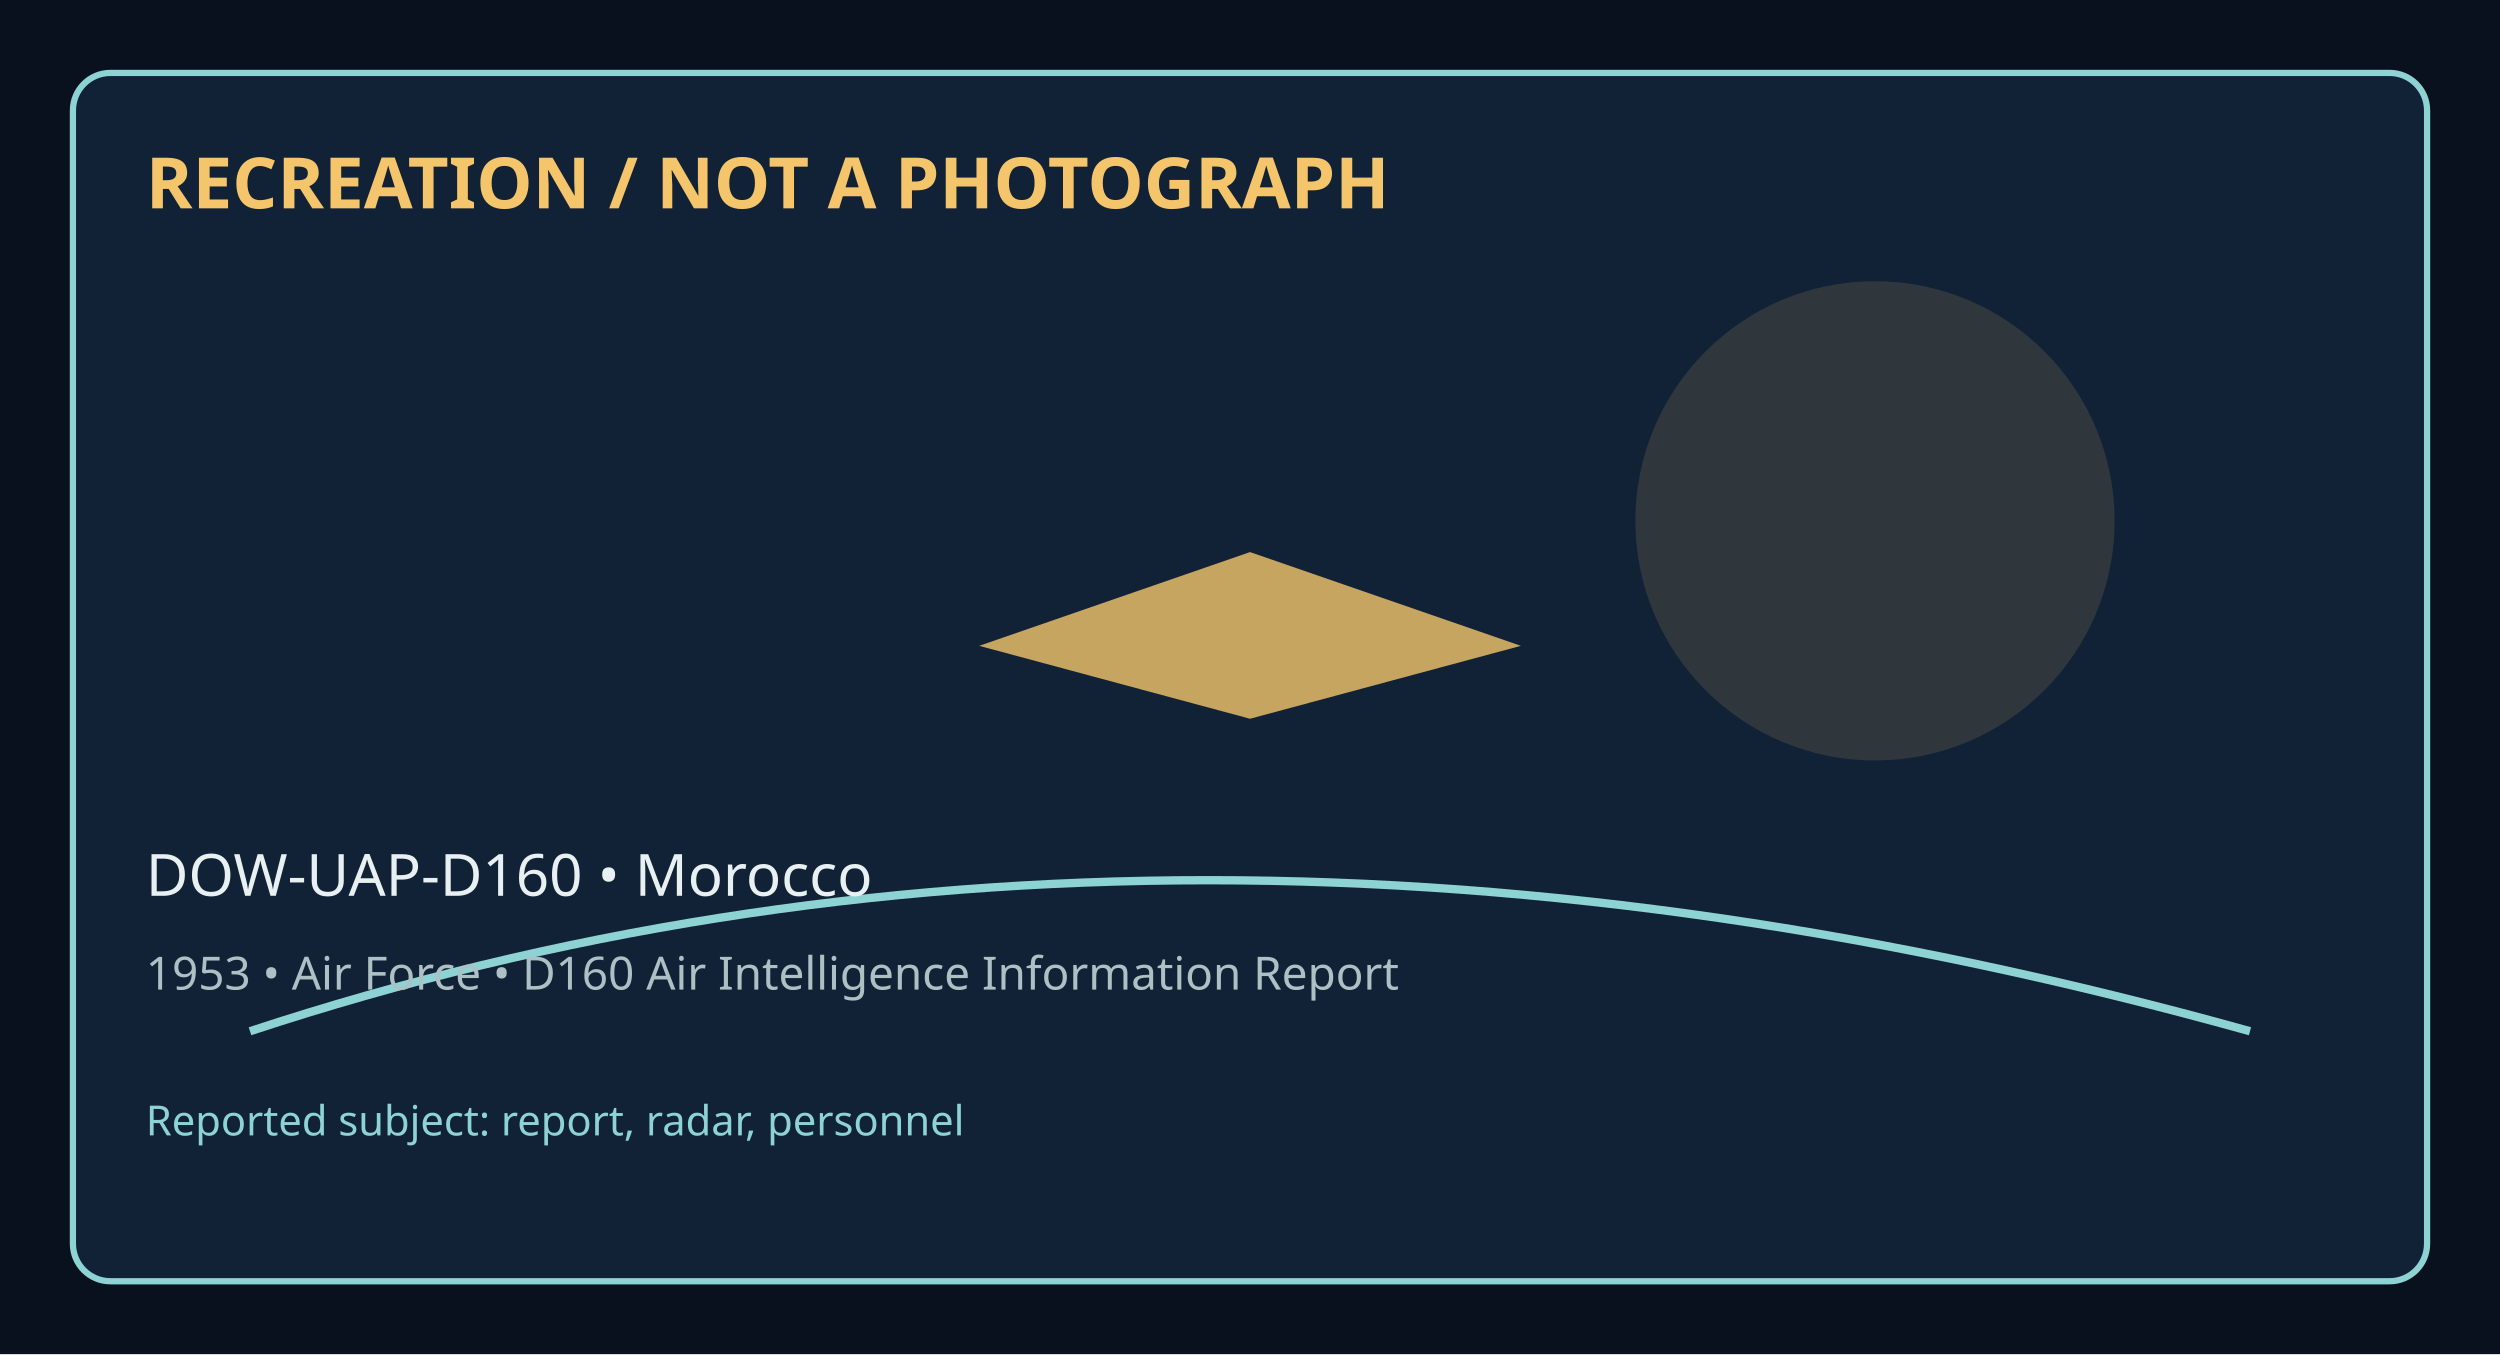
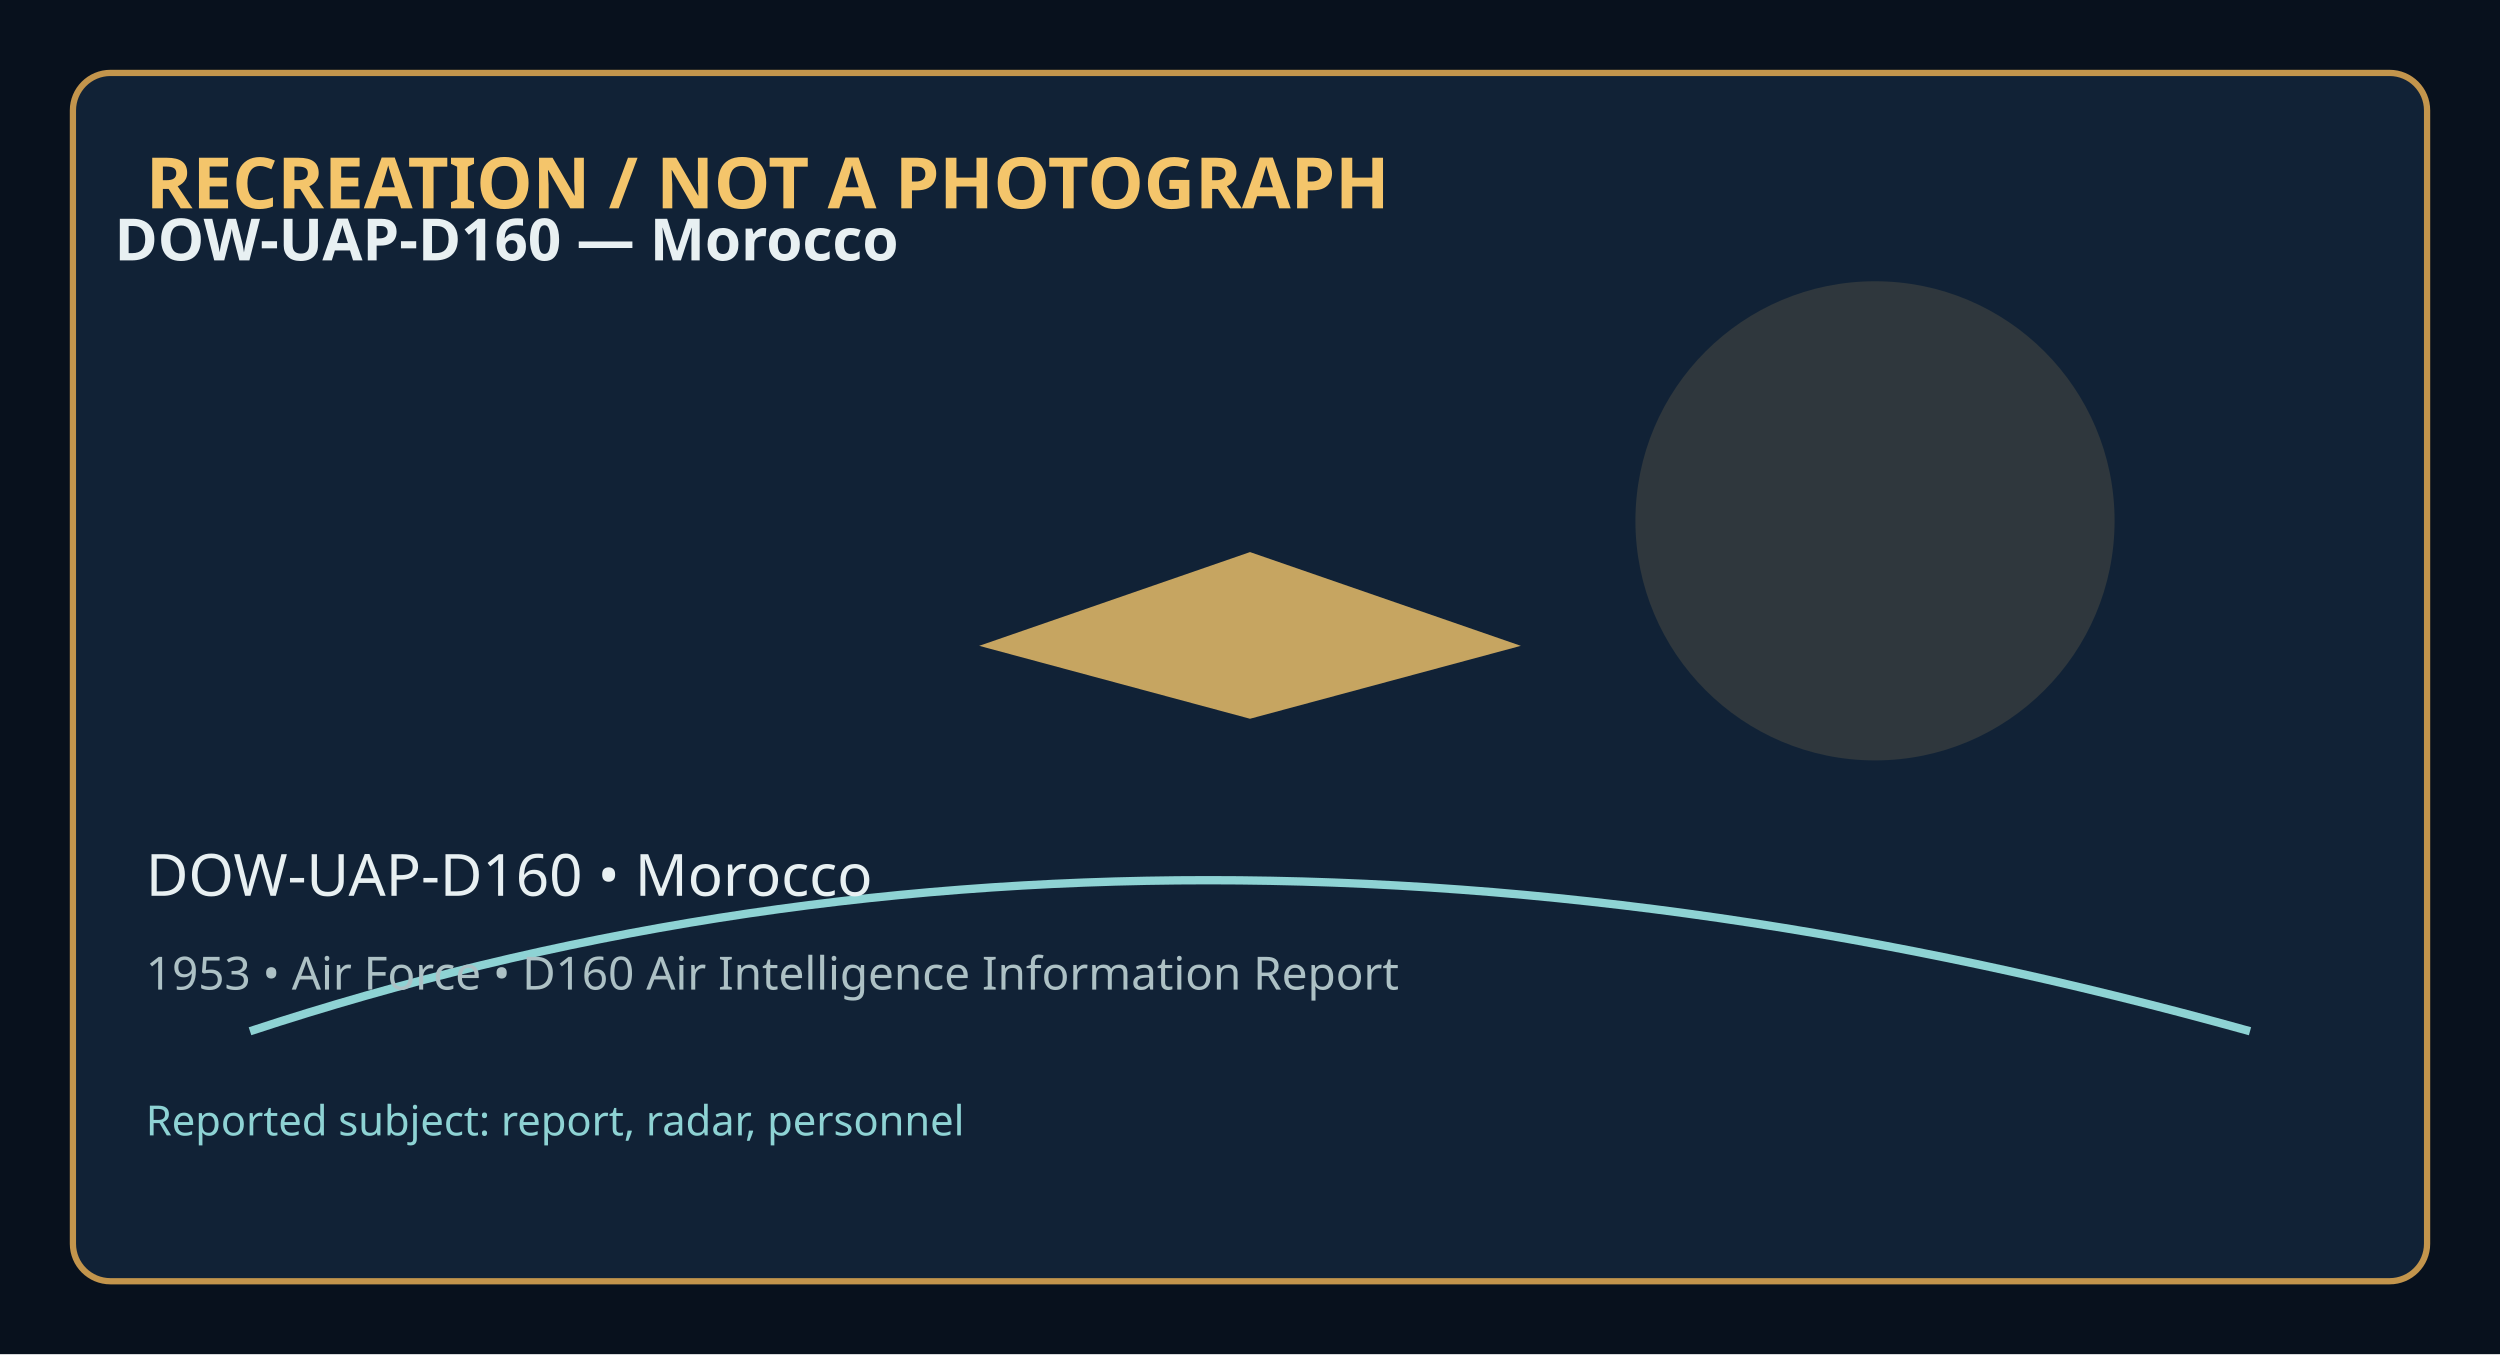
<svg xmlns="http://www.w3.org/2000/svg" viewBox="0 0 1200 650">
  <rect width="1200" height="650" fill="#08111d" />
-   <rect x="35" y="35" width="1130" height="580" rx="18" fill="#112236" stroke="#8ed3d4" stroke-width="3" />
+   <rect x="35" y="35" width="1130" height="580" rx="18" fill="#112236" stroke="#c3954c" stroke-width="3" />
  <circle cx="900" cy="250" r="115" fill="#f4c56b" opacity=".13" />
  <path d="M120 495 Q560 350 1080 495" fill="none" stroke="#8ed3d4" stroke-width="4" />
  <path d="M470 310 L600 265 L730 310 L600 345 Z" fill="#f4c56b" opacity=".8" />
  <text x="70" y="100" fill="#f4c56b" font-family="sans-serif" font-size="34" font-weight="700">RECREATION / NOT A PHOTOGRAPH</text>
  <text x="70" y="430" fill="#e8f0f2" font-family="sans-serif" font-size="28">DOW-UAP-D160 • Morocco</text>
  <text x="70" y="475" fill="#adc1c5" font-family="sans-serif" font-size="22">1953 • Air Force • D160 Air Intelligence Information Report</text>
  <text x="70" y="545" fill="#8ed3d4" font-family="sans-serif" font-size="20">Reported subject: report, radar, personnel</text>
+   <text x="55" y="125" fill="#e8f0f2" font-family="sans-serif" font-size="28" font-weight="700">DOW-UAP-D160 — Morocco</text>
</svg>
